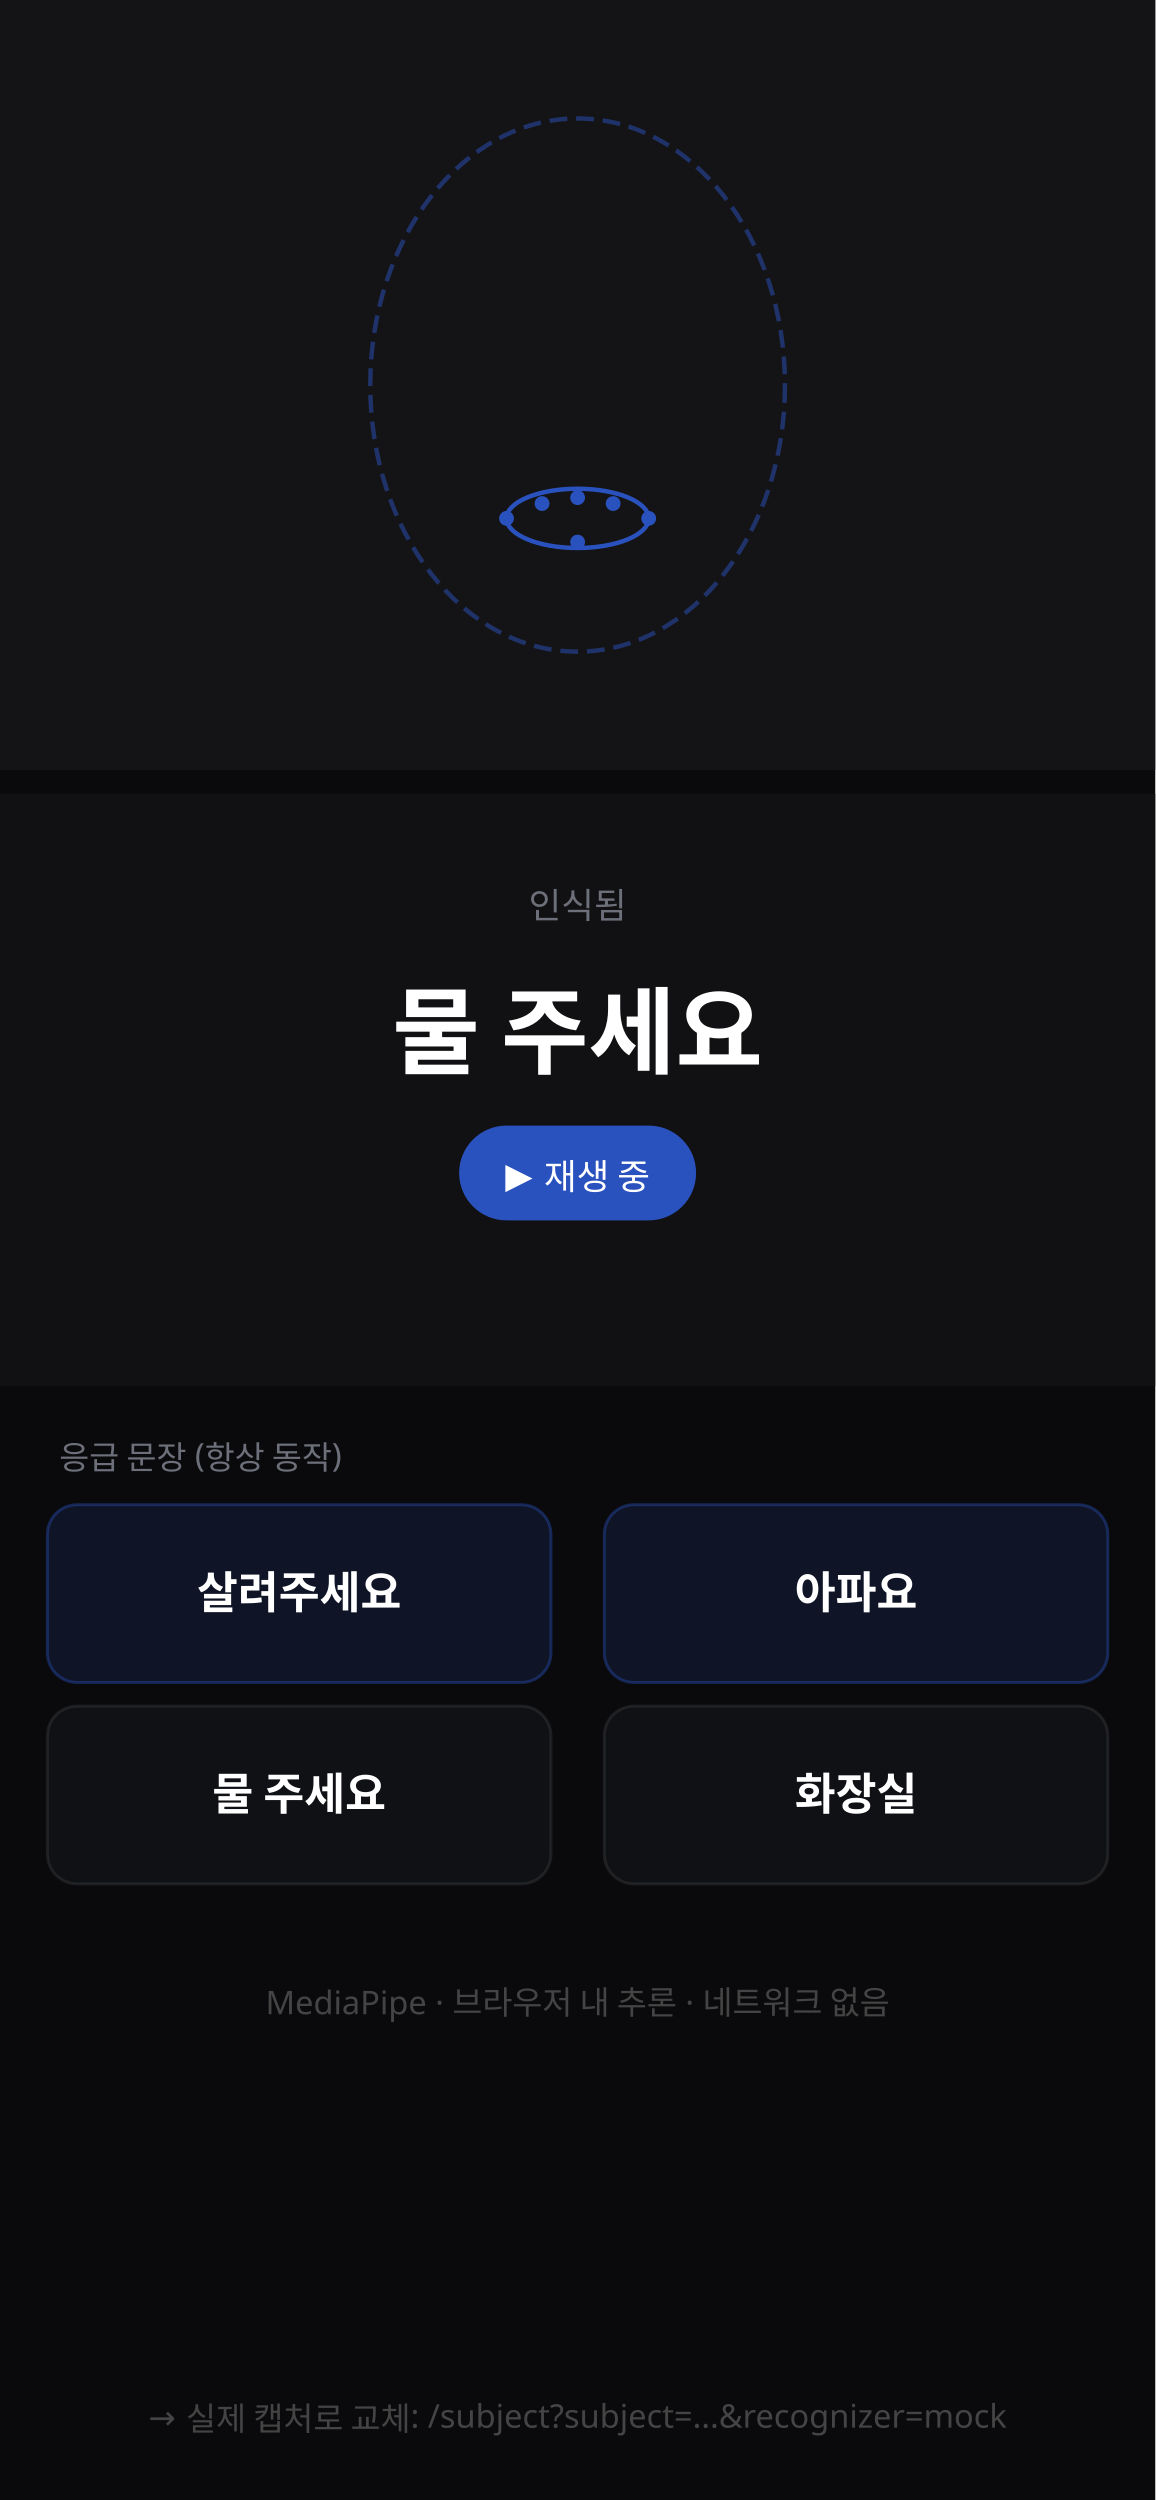
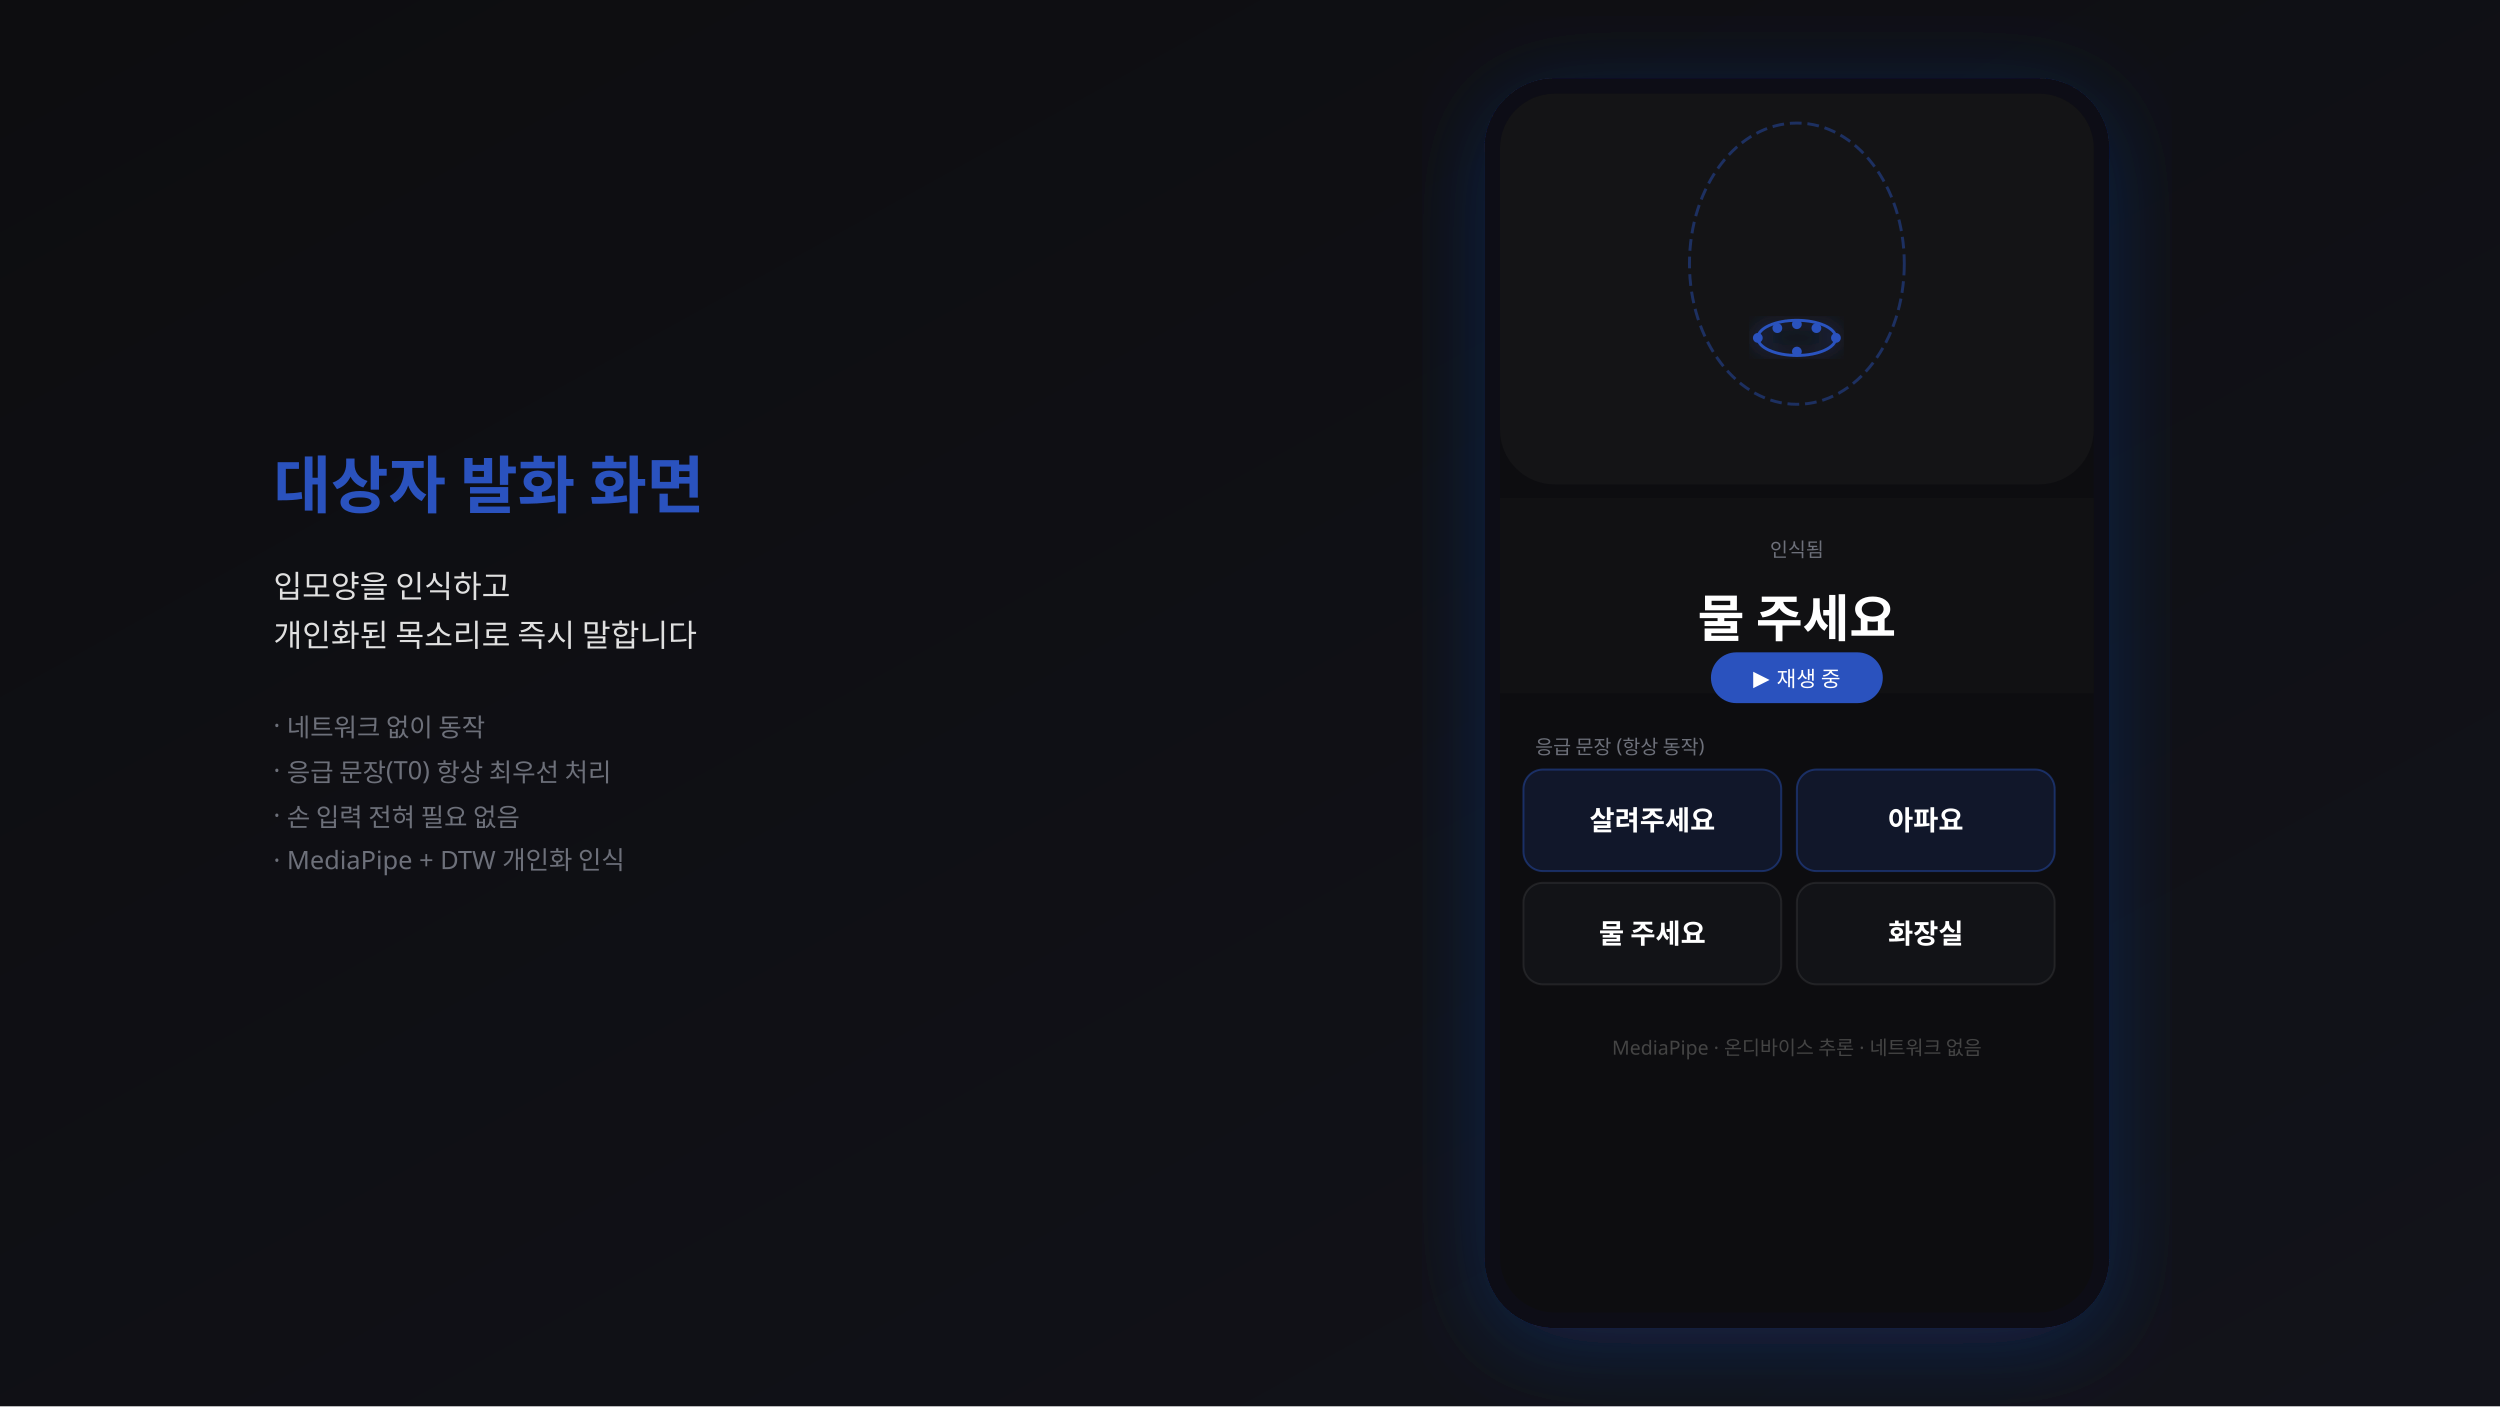
- <svg xmlns="http://www.w3.org/2000/svg" width="390" height="844" viewBox="0 0 390 844">
-   <rect width="390" height="844" fill="#0a0a0c" />
-   <rect x="0" y="0" width="390" height="260" fill="#141416" />
-   <ellipse cx="195" cy="130" rx="70" ry="90" fill="none" stroke="rgba(42,82,190,0.5)" stroke-width="1.5" stroke-dasharray="6 3" />
-   <ellipse cx="195" cy="175" rx="24" ry="10" fill="none" stroke="#2A52BE" stroke-width="1.5" />
-   <circle cx="171" cy="175" r="2.5" fill="#2A52BE" />
-   <circle cx="183" cy="170" r="2.5" fill="#2A52BE" />
-   <circle cx="195" cy="168" r="2.5" fill="#2A52BE" />
-   <circle cx="207" cy="170" r="2.5" fill="#2A52BE" />
-   <circle cx="219" cy="175" r="2.5" fill="#2A52BE" />
-   <circle cx="195" cy="183" r="2.5" fill="#2A52BE" />
-   <rect x="0" y="268" width="390" height="200" rx="0" fill="#111113" />
-   <text x="195" y="310" font-family="sans-serif" font-size="12" fill="#6d707a" text-anchor="middle">인식됨</text>
-   <text x="195" y="360" font-family="sans-serif" font-size="32" font-weight="800" fill="#ffffff" text-anchor="middle">물 주세요</text>
-   <rect x="155" y="380" width="80" height="32" rx="16" fill="#2A52BE" />
-   <text x="195" y="401" font-family="sans-serif" font-size="12" fill="#ffffff" text-anchor="middle">▶ 재생 중</text>
-   <text x="20" y="496" font-family="sans-serif" font-size="11" fill="#6d707a">응급 문장 (항상 동작)</text>
-   <rect x="16" y="508" width="170" height="60" rx="10" fill="rgba(42,82,190,0.15)" stroke="rgba(42,82,190,0.4)" stroke-width="1" />
-   <text x="101" y="543" font-family="sans-serif" font-size="15" font-weight="700" fill="#ffffff" text-anchor="middle">살려주세요</text>
-   <rect x="204" y="508" width="170" height="60" rx="10" fill="rgba(42,82,190,0.15)" stroke="rgba(42,82,190,0.4)" stroke-width="1" />
-   <text x="289" y="543" font-family="sans-serif" font-size="15" font-weight="700" fill="#ffffff" text-anchor="middle">아파요</text>
-   <rect x="16" y="576" width="170" height="60" rx="10" fill="rgba(21,22,26,0.6)" stroke="rgba(255,255,255,0.08)" stroke-width="1" />
-   <text x="101" y="611" font-family="sans-serif" font-size="15" font-weight="700" fill="#ffffff" text-anchor="middle">물 주세요</text>
-   <rect x="204" y="576" width="170" height="60" rx="10" fill="rgba(21,22,26,0.6)" stroke="rgba(255,255,255,0.08)" stroke-width="1" />
-   <text x="289" y="611" font-family="sans-serif" font-size="15" font-weight="700" fill="#ffffff" text-anchor="middle">화장실</text>
-   <text x="195" y="680" font-family="sans-serif" font-size="11" fill="#444" text-anchor="middle">MediaPipe · 브라우저 내 추론 · 네트워크 없음</text>
-   <text x="195" y="820" font-family="sans-serif" font-size="11" fill="#444" text-anchor="middle">→ 실제 캡처로 교체: /subject?subject=...&amp;recognizer=mock</text>
+ <svg xmlns="http://www.w3.org/2000/svg" width="1280" height="720" viewBox="0 0 1280 720">
+   <defs>
+     <linearGradient id="bg" x1="0" y1="0" x2="1" y2="1">
+       <stop offset="0%" stop-color="#0d0d10" />
+       <stop offset="100%" stop-color="#12131a" />
+     </linearGradient>
+     <filter id="shadow">
+       <feDropShadow dx="0" dy="8" stdDeviation="24" flood-color="#2A52BE" flood-opacity="0.3" />
+     </filter>
+     <filter id="glow">
+       <feGaussianBlur stdDeviation="5" result="blur" />
+       <feMerge>
+         <feMergeNode in="blur" />
+         <feMergeNode in="SourceGraphic" />
+       </feMerge>
+     </filter>
+   </defs>
+   <rect width="1280" height="720" fill="url(#bg)" />
+   <text x="140" y="260" font-family="sans-serif" font-size="32" font-weight="800" fill="#2A52BE">대상자 발화 화면</text>
+   <text x="140" y="306" font-family="sans-serif" font-size="16" fill="#e0e0e0">입모양을 인식하고</text>
+   <text x="140" y="331" font-family="sans-serif" font-size="16" fill="#e0e0e0">개인화된 목소리로 즉시 말합니다</text>
+   <text x="140" y="376" font-family="sans-serif" font-size="13" fill="#6d707a">· 네트워크 없이 동작</text>
+   <text x="140" y="399" font-family="sans-serif" font-size="13" fill="#6d707a">· 응급 문장(T0) 항상 최우선 처리</text>
+   <text x="140" y="422" font-family="sans-serif" font-size="13" fill="#6d707a">· 손 입력 전혀 필요 없음</text>
+   <text x="140" y="445" font-family="sans-serif" font-size="13" fill="#6d707a">· MediaPipe + DTW 개인화 인식</text>
+   <rect x="760" y="40" width="320" height="640" rx="36" fill="#111114" filter="url(#shadow)" />
+   <rect x="768" y="48" width="304" height="624" rx="28" fill="#0d0d10" />
+   <rect x="876" y="52" width="88" height="20" rx="10" fill="#111114" />
+   <rect x="768" y="48" width="304" height="200" rx="28" fill="#141416" />
+   <ellipse cx="920" cy="135" rx="55" ry="72" fill="none" stroke="rgba(42,82,190,0.45)" stroke-width="1.5" stroke-dasharray="6 3" />
+   <ellipse cx="920" cy="173" rx="20" ry="9" fill="none" stroke="#2A52BE" stroke-width="1.5" filter="url(#glow)" />
+   <circle cx="900" cy="173" r="2.5" fill="#2A52BE" />
+   <circle cx="910" cy="168" r="2.5" fill="#2A52BE" />
+   <circle cx="920" cy="166" r="2.5" fill="#2A52BE" />
+   <circle cx="930" cy="168" r="2.5" fill="#2A52BE" />
+   <circle cx="940" cy="173" r="2.5" fill="#2A52BE" />
+   <circle cx="920" cy="180" r="2.5" fill="#2A52BE" />
+   <rect x="768" y="255" width="304" height="100" rx="0" fill="#111113" />
+   <text x="920" y="285" font-family="sans-serif" font-size="10" fill="#6d707a" text-anchor="middle">인식됨</text>
+   <text x="920" y="326" font-family="sans-serif" font-size="26" font-weight="800" fill="#ffffff" text-anchor="middle">물 주세요</text>
+   <rect x="876" y="334" width="88" height="26" rx="13" fill="#2A52BE" />
+   <text x="920" y="351" font-family="sans-serif" font-size="11" fill="#ffffff" text-anchor="middle">▶ 재생 중</text>
+   <text x="786" y="386" font-family="sans-serif" font-size="10" fill="#6d707a">응급 문장 (항상 동작)</text>
+   <rect x="780" y="394" width="132" height="52" rx="10" fill="rgba(42,82,190,0.15)" stroke="rgba(42,82,190,0.45)" stroke-width="1" />
+   <text x="846" y="425" font-family="sans-serif" font-size="14" font-weight="700" fill="#ffffff" text-anchor="middle">살려주세요</text>
+   <rect x="920" y="394" width="132" height="52" rx="10" fill="rgba(42,82,190,0.15)" stroke="rgba(42,82,190,0.45)" stroke-width="1" />
+   <text x="986" y="425" font-family="sans-serif" font-size="14" font-weight="700" fill="#ffffff" text-anchor="middle">아파요</text>
+   <rect x="780" y="452" width="132" height="52" rx="10" fill="rgba(21,22,26,0.7)" stroke="rgba(255,255,255,0.08)" stroke-width="1" />
+   <text x="846" y="483" font-family="sans-serif" font-size="14" font-weight="700" fill="#ffffff" text-anchor="middle">물 주세요</text>
+   <rect x="920" y="452" width="132" height="52" rx="10" fill="rgba(21,22,26,0.7)" stroke="rgba(255,255,255,0.08)" stroke-width="1" />
+   <text x="986" y="483" font-family="sans-serif" font-size="14" font-weight="700" fill="#ffffff" text-anchor="middle">화장실</text>
+   <text x="920" y="540" font-family="sans-serif" font-size="10" fill="#444" text-anchor="middle">MediaPipe · 온디바이스 추론 · 네트워크 없음</text>
</svg>
